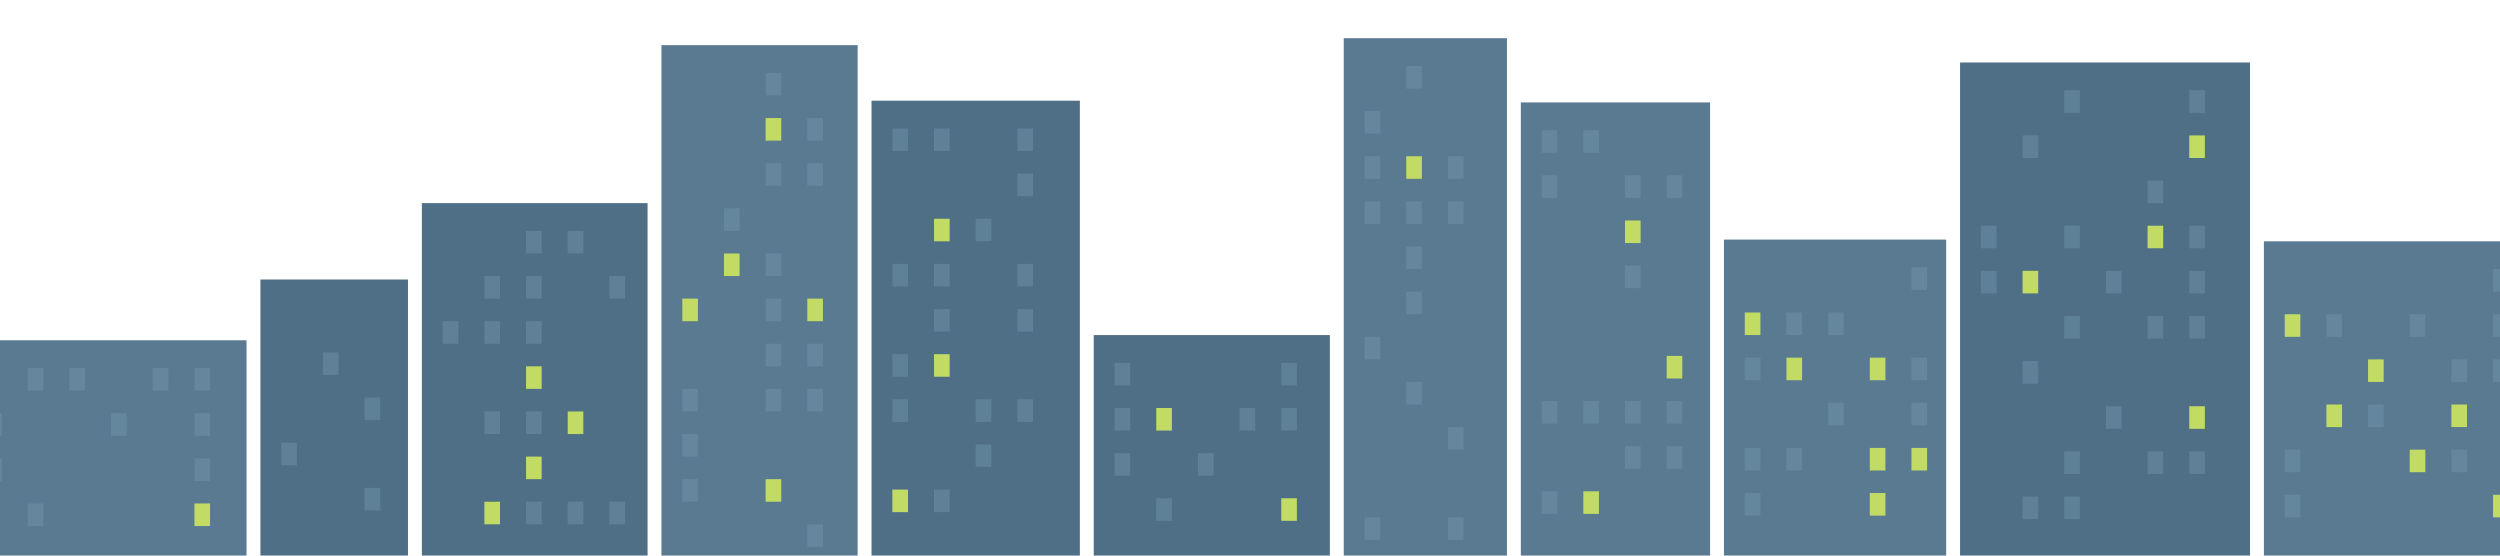
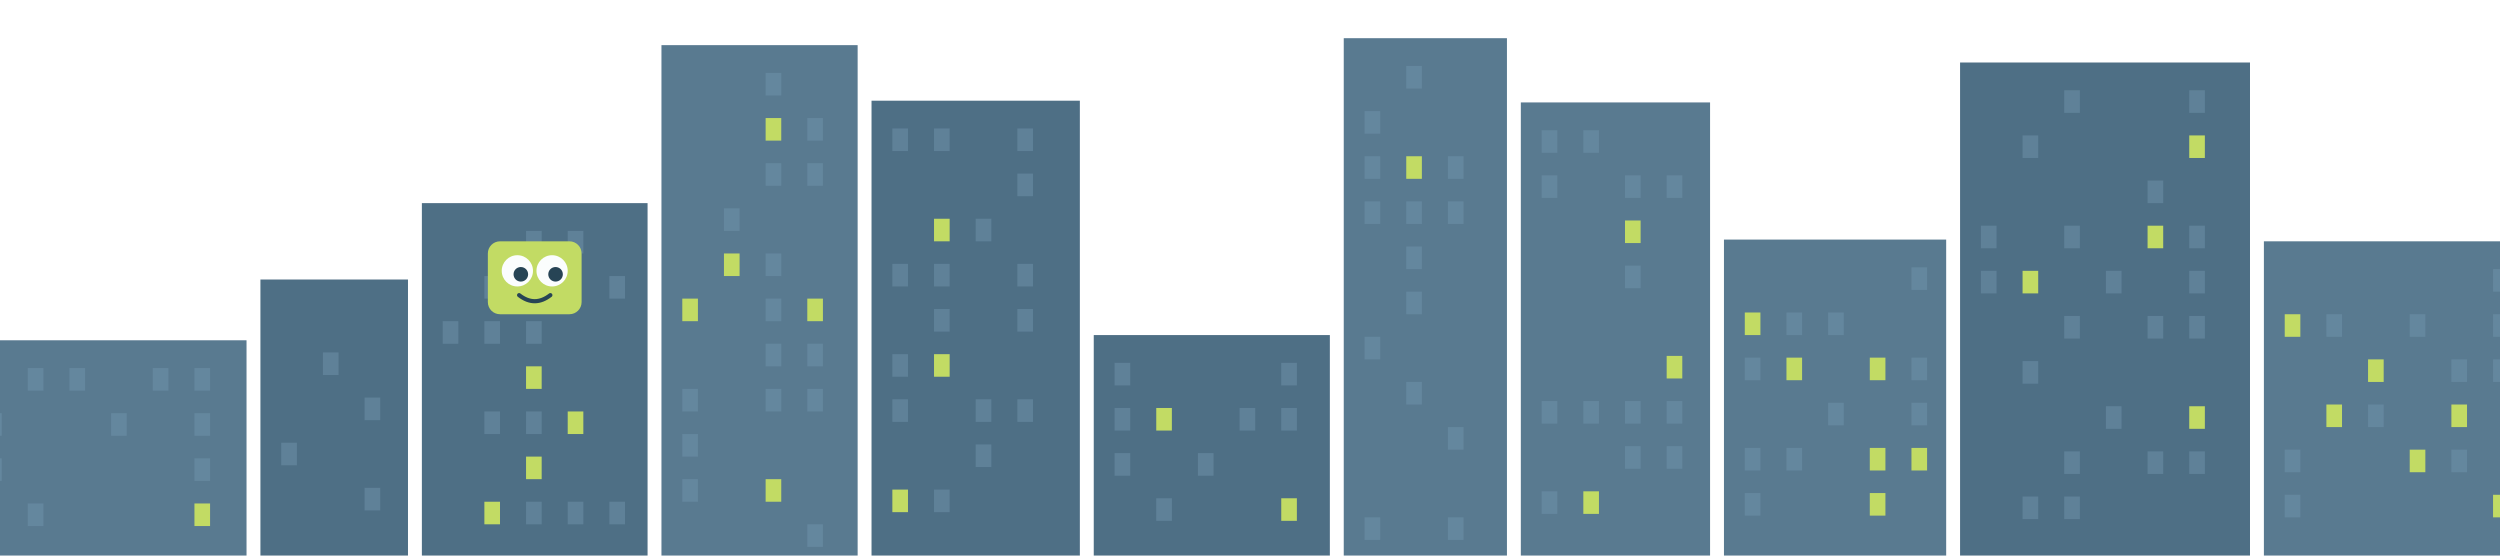
<svg xmlns="http://www.w3.org/2000/svg" viewBox="0 0 1440 320" width="1440" height="320" role="img" aria-label="Силуэт городских домов">
+   <style>.eyes{transform-box:fill-box;transform-origin:50% 60%;animation:blink 9s infinite}@keyframes blink{0%,92%,100%{transform:scaleY(1)}95%{transform:scaleY(.08)}}@media (prefers-reduced-motion:reduce){.eyes{animation:none}}</style>
  <path fill="#476B84" opacity=".9" d="M-20 320V196h162V320zM381 320V26h113V320zM774 320V22h94V320zM876 320V59h109V320zM993 320V138h128V320zM1304 320V139h153V320z" />
  <path fill="#3B5F78" opacity=".9" d="M150 320V161h85V320zM243 320V117h130V320zM502 320V58h120V320zM630 320V193h136V320zM1129 320V36h167V320z" />
  <path fill="#6F93AB" opacity=".5" d="M16 212h9v13h-9zM40 212h9v13h-9zM88 212h9v13h-9zM112 212h9v13h-9zM-8 238h9v13h-9zM64 238h9v13h-9zM112 238h9v13h-9zM-8 264h9v13h-9zM112 264h9v13h-9zM16 290h9v13h-9zM186 203h9v13h-9zM210 229h9v13h-9zM162 255h9v13h-9zM210 281h9v13h-9zM303 133h9v13h-9zM327 133h9v13h-9zM279 159h9v13h-9zM303 159h9v13h-9zM351 159h9v13h-9zM255 185h9v13h-9zM279 185h9v13h-9zM303 185h9v13h-9zM279 237h9v13h-9zM303 237h9v13h-9zM303 289h9v13h-9zM327 289h9v13h-9zM351 289h9v13h-9zM441 42h9v13h-9zM465 68h9v13h-9zM441 94h9v13h-9zM465 94h9v13h-9zM417 120h9v13h-9zM441 146h9v13h-9zM441 172h9v13h-9zM441 198h9v13h-9zM465 198h9v13h-9zM393 224h9v13h-9zM441 224h9v13h-9zM465 224h9v13h-9zM393 250h9v13h-9zM393 276h9v13h-9zM465 302h9v13h-9zM514 74h9v13h-9zM538 74h9v13h-9zM586 74h9v13h-9zM586 100h9v13h-9zM562 126h9v13h-9zM514 152h9v13h-9zM538 152h9v13h-9zM586 152h9v13h-9zM538 178h9v13h-9zM586 178h9v13h-9zM514 204h9v13h-9zM514 230h9v13h-9zM562 230h9v13h-9zM586 230h9v13h-9zM562 256h9v13h-9zM538 282h9v13h-9zM642 209h9v13h-9zM738 209h9v13h-9zM642 235h9v13h-9zM714 235h9v13h-9zM738 235h9v13h-9zM642 261h9v13h-9zM690 261h9v13h-9zM666 287h9v13h-9zM810 38h9v13h-9zM786 64h9v13h-9zM786 90h9v13h-9zM834 90h9v13h-9zM786 116h9v13h-9zM810 116h9v13h-9zM834 116h9v13h-9zM810 142h9v13h-9zM810 168h9v13h-9zM786 194h9v13h-9zM810 220h9v13h-9zM834 246h9v13h-9zM786 298h9v13h-9zM834 298h9v13h-9zM888 75h9v13h-9zM912 75h9v13h-9zM888 101h9v13h-9zM936 101h9v13h-9zM960 101h9v13h-9zM936 153h9v13h-9zM888 231h9v13h-9zM912 231h9v13h-9zM936 231h9v13h-9zM960 231h9v13h-9zM936 257h9v13h-9zM960 257h9v13h-9zM888 283h9v13h-9zM1101 154h9v13h-9zM1029 180h9v13h-9zM1053 180h9v13h-9zM1005 206h9v13h-9zM1101 206h9v13h-9zM1053 232h9v13h-9zM1101 232h9v13h-9zM1005 258h9v13h-9zM1029 258h9v13h-9zM1005 284h9v13h-9zM1189 52h9v13h-9zM1261 52h9v13h-9zM1165 78h9v13h-9zM1237 104h9v13h-9zM1141 130h9v13h-9zM1189 130h9v13h-9zM1261 130h9v13h-9zM1141 156h9v13h-9zM1213 156h9v13h-9zM1261 156h9v13h-9zM1189 182h9v13h-9zM1237 182h9v13h-9zM1261 182h9v13h-9zM1165 208h9v13h-9zM1213 234h9v13h-9zM1189 260h9v13h-9zM1237 260h9v13h-9zM1261 260h9v13h-9zM1165 286h9v13h-9zM1189 286h9v13h-9zM1436 155h9v13h-9zM1340 181h9v13h-9zM1388 181h9v13h-9zM1436 181h9v13h-9zM1412 207h9v13h-9zM1436 207h9v13h-9zM1364 233h9v13h-9zM1316 259h9v13h-9zM1412 259h9v13h-9zM1316 285h9v13h-9z" />
  <path fill="#C2DB64" d="M112 290h9v13h-9zM303 211h9v13h-9zM327 237h9v13h-9zM303 263h9v13h-9zM279 289h9v13h-9zM441 68h9v13h-9zM417 146h9v13h-9zM393 172h9v13h-9zM465 172h9v13h-9zM441 276h9v13h-9zM538 126h9v13h-9zM538 204h9v13h-9zM514 282h9v13h-9zM666 235h9v13h-9zM738 287h9v13h-9zM810 90h9v13h-9zM936 127h9v13h-9zM960 205h9v13h-9zM912 283h9v13h-9zM1005 180h9v13h-9zM1029 206h9v13h-9zM1077 206h9v13h-9zM1077 258h9v13h-9zM1101 258h9v13h-9zM1077 284h9v13h-9zM1261 78h9v13h-9zM1237 130h9v13h-9zM1165 156h9v13h-9zM1261 234h9v13h-9zM1316 181h9v13h-9zM1364 207h9v13h-9zM1340 233h9v13h-9zM1412 233h9v13h-9zM1388 259h9v13h-9zM1436 285h9v13h-9z" />
+   <g aria-hidden="true">
+     <rect x="281" y="139" width="54" height="42" rx="7" fill="#C2DB64" />
+     <g class="eyes">
+       <circle cx="298" cy="156" r="9" fill="#FBFDFD" />
+       <circle cx="318" cy="156" r="9" fill="#FBFDFD" />
+       <circle cx="300" cy="158" r="4.2" fill="#274455" />
+       <circle cx="320" cy="158" r="4.2" fill="#274455" />
+     </g>
+     <path d="M299 170q9 7 18 0" fill="none" stroke="#274455" stroke-width="2.4" stroke-linecap="round" />
+   </g>
</svg>
